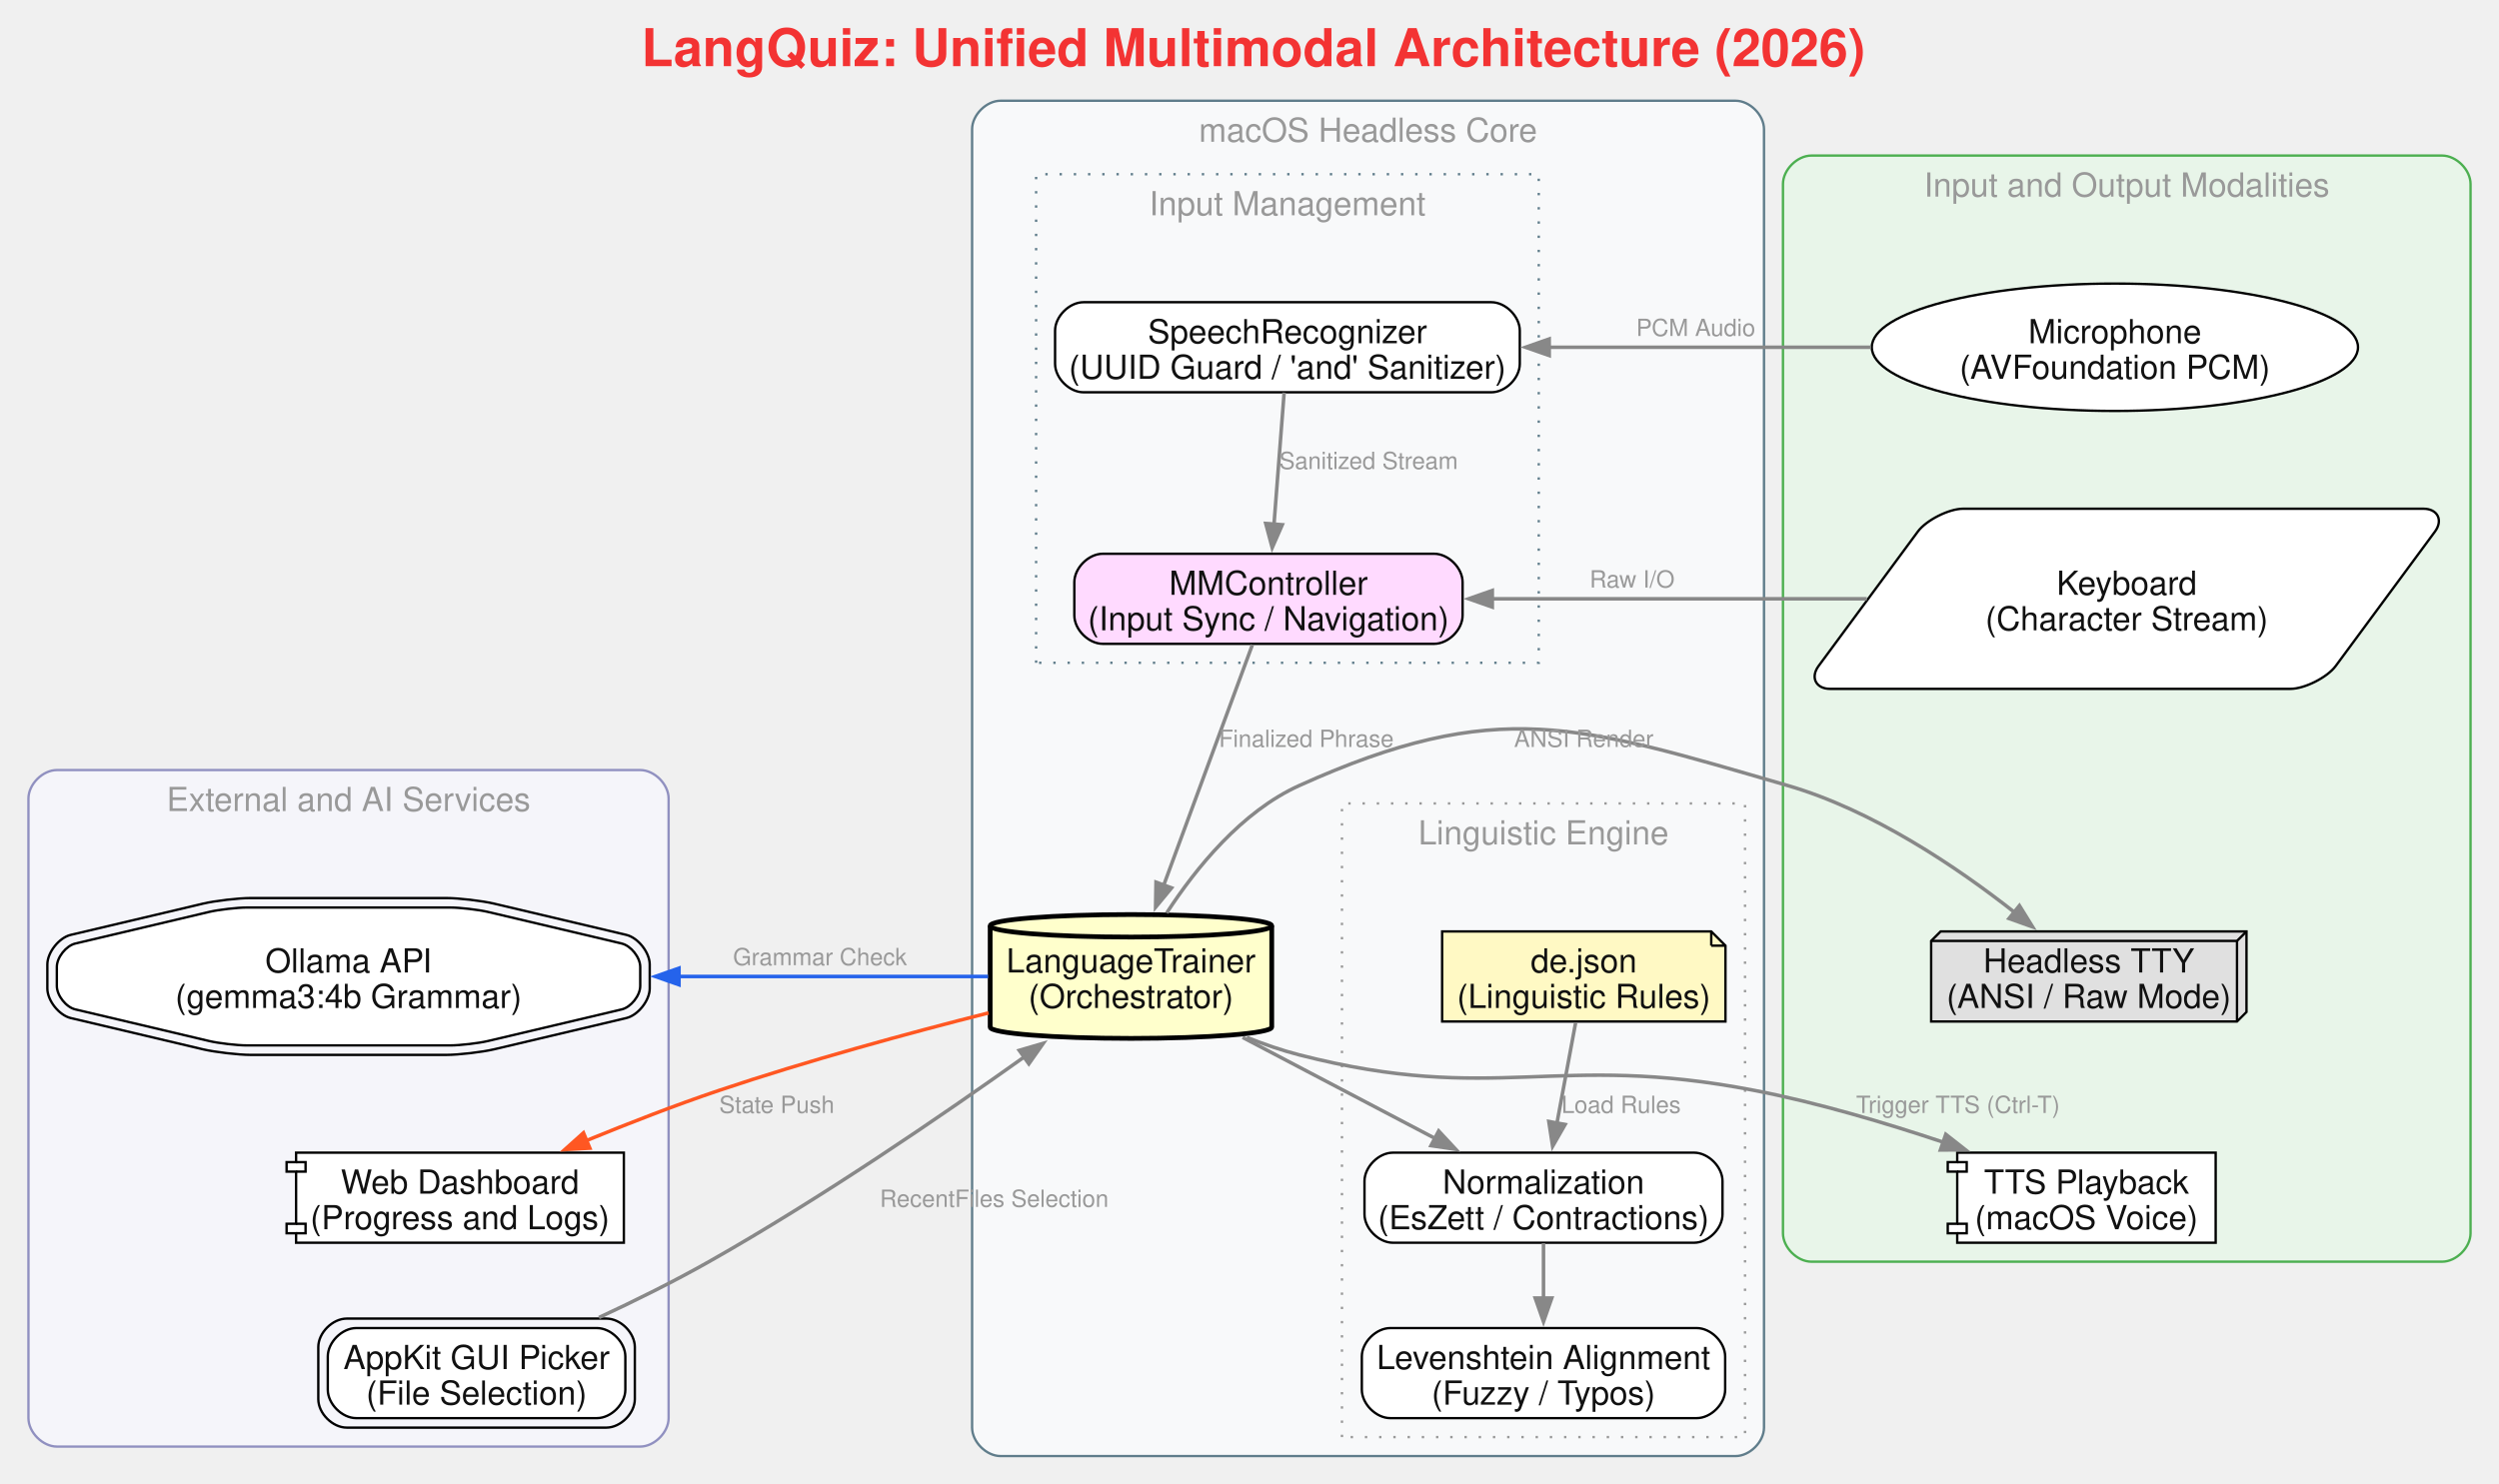
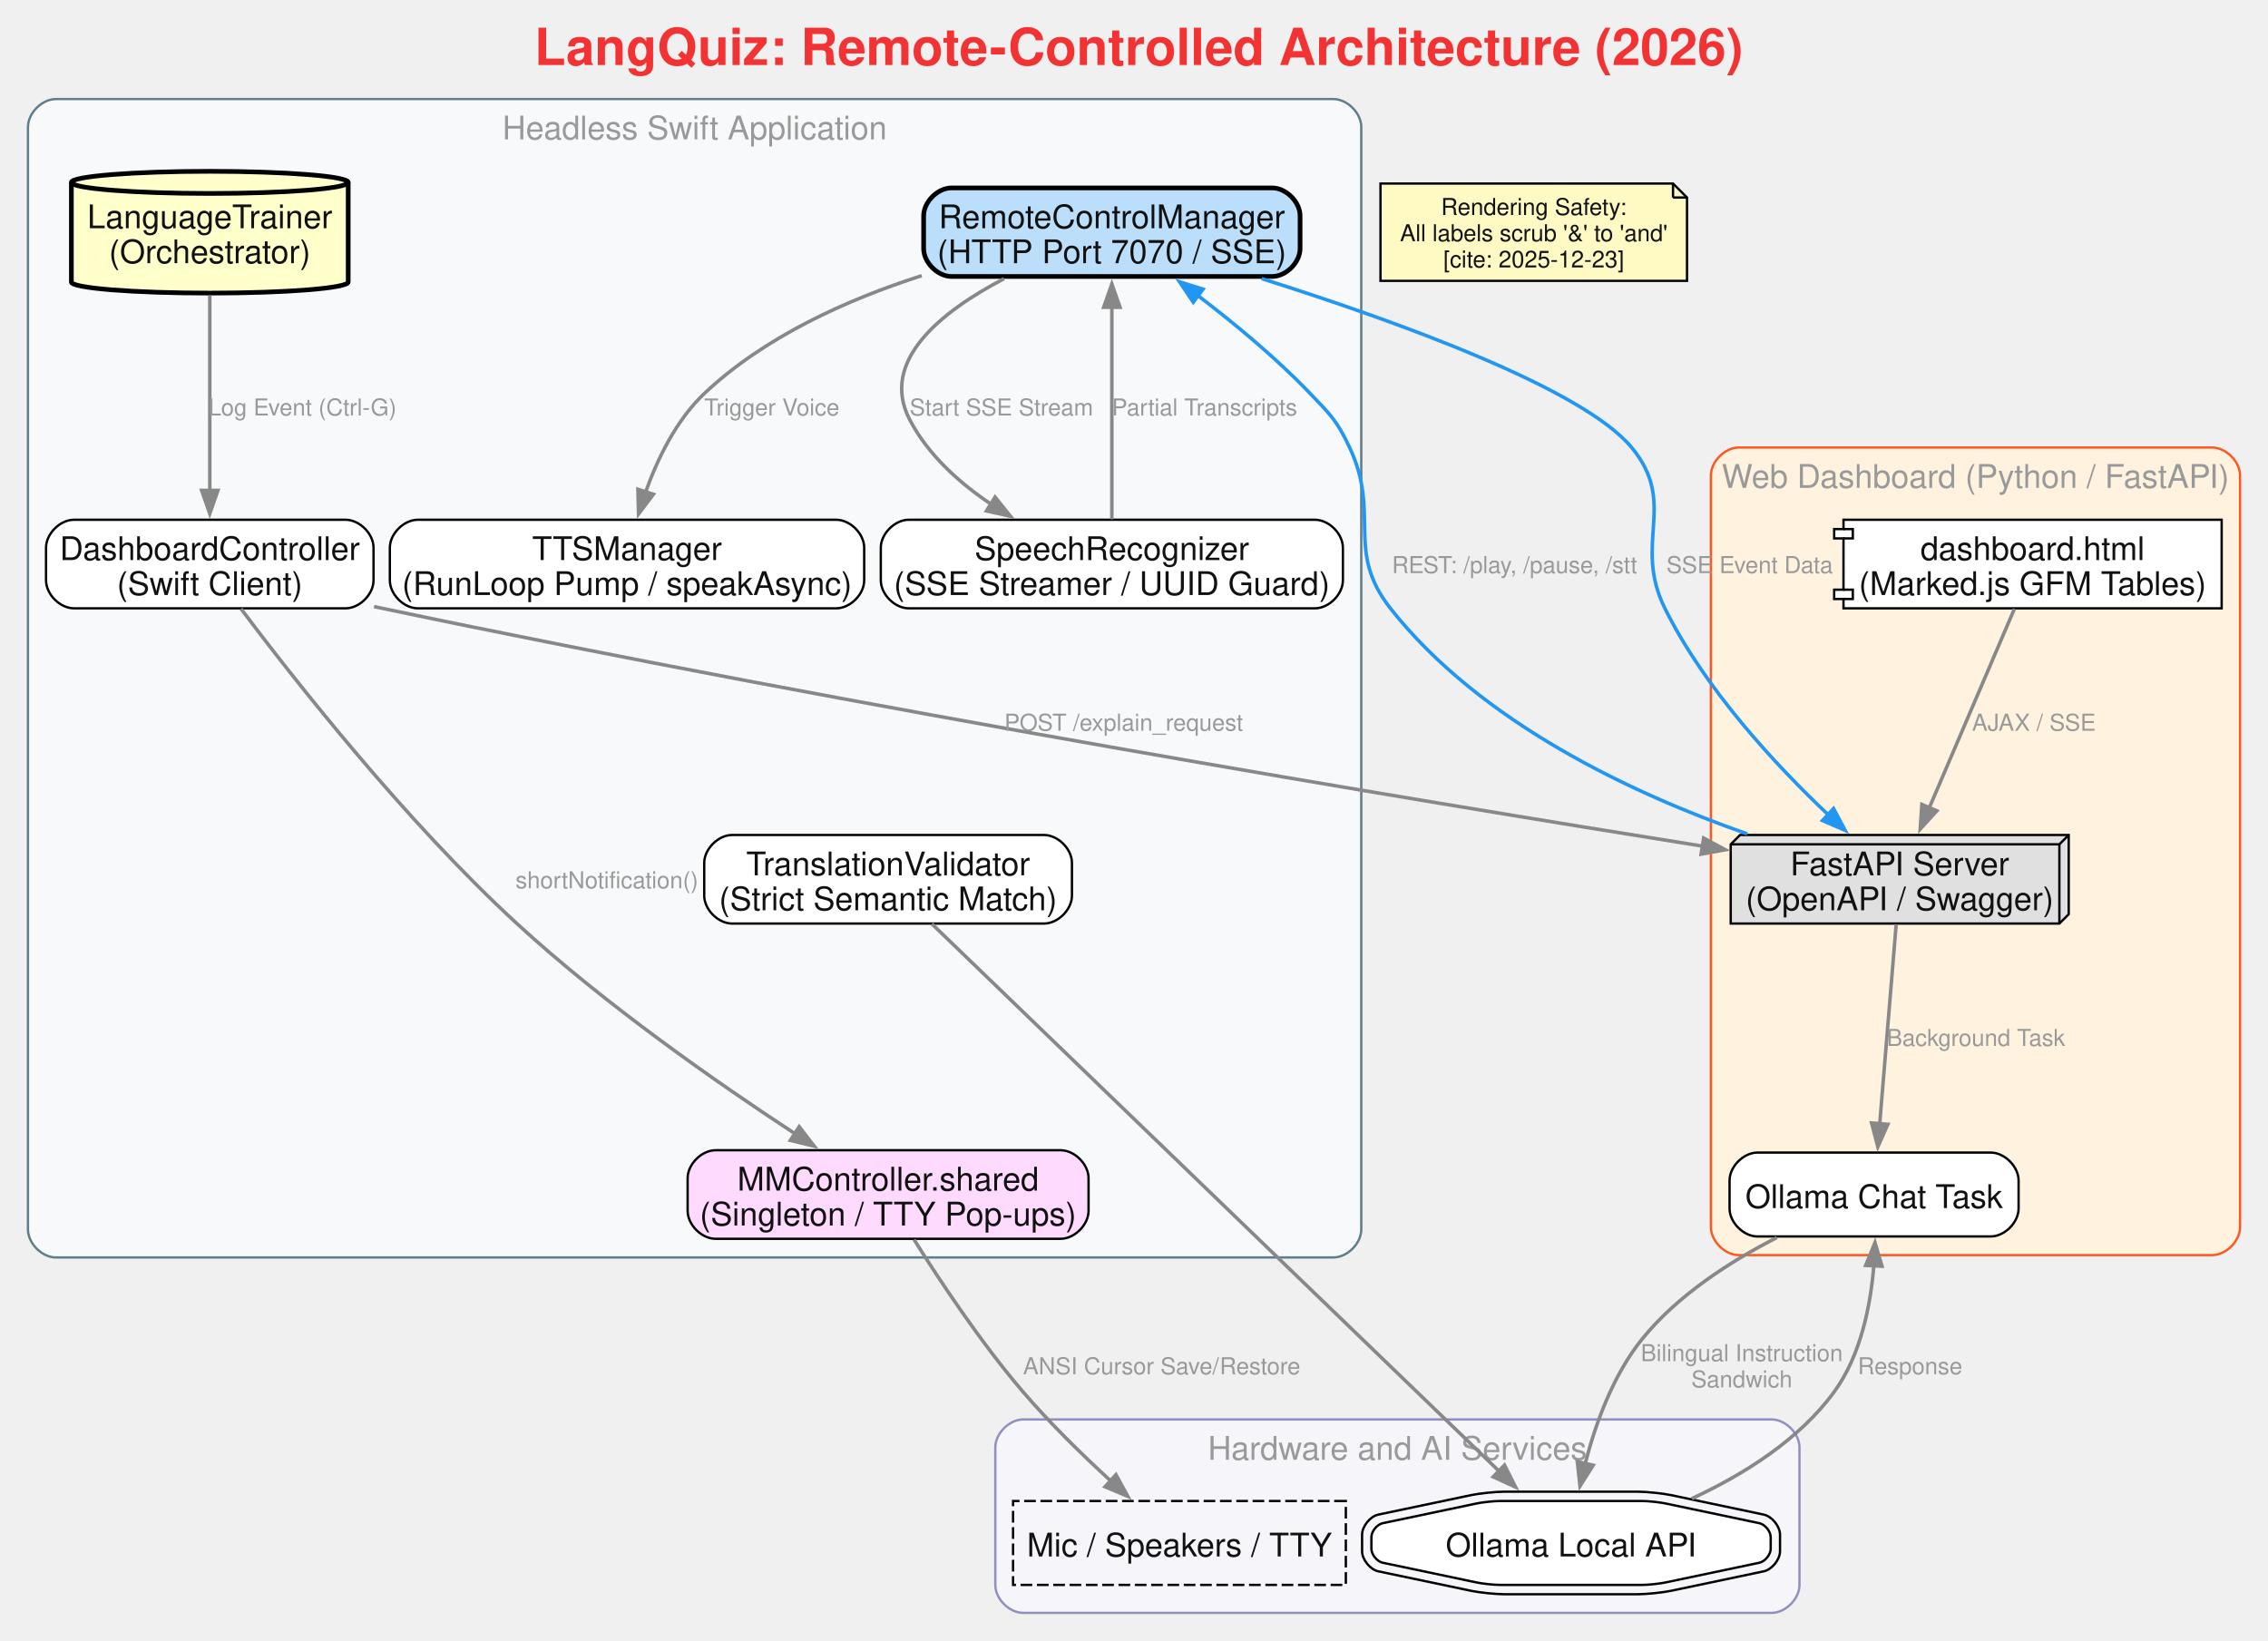
- <svg xmlns="http://www.w3.org/2000/svg" width="1054pt" height="626pt" viewBox="0.00 0.00 1054.00 626.00">
-   <g id="graph0" class="graph" transform="scale(1 1) rotate(0) translate(4 622.29)">
-     <text xml:space="preserve" text-anchor="start" x="266.5" y="-594.39" font-family="Helvetica,sans-Serif" font-weight="bold" font-size="22.00" fill="#f33333">LangQuiz: Unified Multimodal Architecture (2026)</text>
+ <svg xmlns="http://www.w3.org/2000/svg" width="973pt" height="704pt" viewBox="0.00 0.00 973.00 704.00">
+   <g id="graph0" class="graph" transform="scale(1 1) rotate(0) translate(4 700)">
+     <text xml:space="preserve" text-anchor="start" x="225.25" y="-672.1" font-family="Helvetica,sans-Serif" font-weight="bold" font-size="22.00" fill="#f33333">LangQuiz: Remote-Controlled Architecture (2026)</text>
    <g id="clust1" class="cluster">
-       <path fill="#e8f5e9" stroke="#4caf50" d="M760,-90C760,-90 1026,-90 1026,-90 1032,-90 1038,-96 1038,-102 1038,-102 1038,-544.66 1038,-544.66 1038,-550.66 1032,-556.66 1026,-556.66 1026,-556.66 760,-556.66 760,-556.66 754,-556.66 748,-550.66 748,-544.66 748,-544.66 748,-102 748,-102 748,-96 754,-90 760,-90" />
-       <text xml:space="preserve" text-anchor="middle" x="893" y="-539.36" font-family="Helvetica,sans-Serif" font-size="14.00" fill="#999999">Input and Output Modalities</text>
+       <path fill="#fff3e0" stroke="#ff5722" d="M742,-161.5C742,-161.5 945,-161.5 945,-161.5 951,-161.5 957,-167.5 957,-173.5 957,-173.5 957,-496 957,-496 957,-502 951,-508 945,-508 945,-508 742,-508 742,-508 736,-508 730,-502 730,-496 730,-496 730,-173.5 730,-173.5 730,-167.5 736,-161.5 742,-161.5" />
+       <text xml:space="preserve" text-anchor="middle" x="843.5" y="-490.7" font-family="Helvetica,sans-Serif" font-size="14.00" fill="#999999">Web Dashboard (Python / FastAPI)</text>
    </g>
    <g id="clust2" class="cluster">
-       <path fill="#f5f5fa" stroke="#9090c0" d="M20,-12C20,-12 266,-12 266,-12 272,-12 278,-18 278,-24 278,-24 278,-285.42 278,-285.42 278,-291.42 272,-297.42 266,-297.42 266,-297.42 20,-297.42 20,-297.42 14,-297.42 8,-291.42 8,-285.42 8,-285.42 8,-24 8,-24 8,-18 14,-12 20,-12" />
-       <text xml:space="preserve" text-anchor="middle" x="143" y="-280.12" font-family="Helvetica,sans-Serif" font-size="14.00" fill="#999999">External and AI Services</text>
+       <path fill="#f8f9fa" stroke="#607d8b" d="M20,-160.5C20,-160.5 568,-160.5 568,-160.5 574,-160.5 580,-166.5 580,-172.5 580,-172.5 580,-645.5 580,-645.5 580,-651.5 574,-657.5 568,-657.5 568,-657.5 20,-657.5 20,-657.5 14,-657.5 8,-651.5 8,-645.5 8,-645.5 8,-172.5 8,-172.5 8,-166.5 14,-160.5 20,-160.5" />
+       <text xml:space="preserve" text-anchor="middle" x="294" y="-640.2" font-family="Helvetica,sans-Serif" font-size="14.00" fill="#999999">Headless Swift Application</text>
    </g>
    <g id="clust3" class="cluster">
-       <path fill="#f8f9fa" stroke="#607d8b" d="M418,-8C418,-8 728,-8 728,-8 734,-8 740,-14 740,-20 740,-20 740,-567.79 740,-567.79 740,-573.79 734,-579.79 728,-579.79 728,-579.79 418,-579.79 418,-579.79 412,-579.79 406,-573.79 406,-567.79 406,-567.79 406,-20 406,-20 406,-14 412,-8 418,-8" />
-       <text xml:space="preserve" text-anchor="middle" x="573" y="-562.49" font-family="Helvetica,sans-Serif" font-size="14.00" fill="#999999">macOS Headless Core</text>
-     </g>
-     <g id="clust4" class="cluster">
-       <polygon fill="none" stroke="#607d8b" stroke-dasharray="1,5" points="433,-342.67 433,-548.79 645,-548.79 645,-342.67 433,-342.67" />
-       <text xml:space="preserve" text-anchor="middle" x="539" y="-531.49" font-family="Helvetica,sans-Serif" font-size="14.00" fill="#999999">Input Management</text>
-     </g>
-     <g id="clust5" class="cluster">
-       <polygon fill="none" stroke="#999999" stroke-dasharray="1,5" points="562,-16 562,-283.33 732,-283.33 732,-16 562,-16" />
-       <text xml:space="preserve" text-anchor="middle" x="647" y="-266.03" font-family="Helvetica,sans-Serif" font-size="14.00" fill="#999999">Linguistic Engine</text>
+       <path fill="#f5f5fa" stroke="#9090c0" d="M435,-8C435,-8 756,-8 756,-8 762,-8 768,-14 768,-20 768,-20 768,-79 768,-79 768,-85 762,-91 756,-91 756,-91 435,-91 435,-91 429,-91 423,-85 423,-79 423,-79 423,-20 423,-20 423,-14 429,-8 435,-8" />
+       <text xml:space="preserve" text-anchor="middle" x="595.5" y="-73.7" font-family="Helvetica,sans-Serif" font-size="14.00" fill="#999999">Hardware and AI Services</text>
    </g>
    <g id="node1" class="node">
-       <path fill="#ffffff" stroke="black" d="M1018.11,-407.67C1018.11,-407.67 824,-407.67 824,-407.67 818,-407.67 808.43,-402.84 804.87,-398.01 804.87,-398.01 763.02,-341.32 763.02,-341.32 759.45,-336.49 761.89,-331.67 767.89,-331.67 767.89,-331.67 962,-331.67 962,-331.67 968,-331.67 977.57,-336.49 981.13,-341.32 981.13,-341.32 1022.98,-398.01 1022.98,-398.01 1026.55,-402.84 1024.11,-407.67 1018.11,-407.67" />
-       <text xml:space="preserve" text-anchor="middle" x="893" y="-371.37" font-family="Helvetica,sans-Serif" font-size="14.00" fill="#111111">Keyboard</text>
-       <text xml:space="preserve" text-anchor="middle" x="893" y="-356.37" font-family="Helvetica,sans-Serif" font-size="14.00" fill="#111111">(Character Stream)</text>
+       <polygon fill="#ffffff" stroke="black" points="949.12,-477 786.88,-477 786.88,-473 782.88,-473 782.88,-469 786.88,-469 786.88,-447 782.88,-447 782.88,-443 786.88,-443 786.88,-439 949.12,-439 949.12,-477" />
+       <polyline fill="none" stroke="black" points="786.88,-473 790.88,-473 790.88,-469 786.88,-469" />
+       <polyline fill="none" stroke="black" points="786.88,-447 790.88,-447 790.88,-443 786.88,-443" />
+       <text xml:space="preserve" text-anchor="middle" x="868" y="-459.7" font-family="Helvetica,sans-Serif" font-size="14.00" fill="#111111">dashboard.html</text>
+       <text xml:space="preserve" text-anchor="middle" x="868" y="-444.7" font-family="Helvetica,sans-Serif" font-size="14.00" fill="#111111">(Marked.js GFM Tables)</text>
+     </g>
+     <g id="node2" class="node">
+       <polygon fill="#e0e0e0" stroke="black" points="883.5,-341.75 742.5,-341.75 738.5,-337.75 738.5,-303.75 879.5,-303.75 883.5,-307.75 883.5,-341.75" />
+       <polyline fill="none" stroke="black" points="879.5,-337.75 738.5,-337.75" />
+       <polyline fill="none" stroke="black" points="879.5,-337.75 879.5,-303.75" />
+       <polyline fill="none" stroke="black" points="879.5,-337.75 883.5,-341.75" />
+       <text xml:space="preserve" text-anchor="middle" x="811" y="-324.45" font-family="Helvetica,sans-Serif" font-size="14.00" fill="#111111">FastAPI Server</text>
+       <text xml:space="preserve" text-anchor="middle" x="811" y="-309.45" font-family="Helvetica,sans-Serif" font-size="14.00" fill="#111111">(OpenAPI / Swagger)</text>
+     </g>
+     <g id="edge1" class="edge">
+       <path fill="none" stroke="#888888" stroke-width="1.5" d="M860.19,-438.75C850.78,-416.75 834.83,-379.47 823.65,-353.33" />
+       <polygon fill="#888888" stroke="#888888" stroke-width="1.5" points="826.94,-352.11 819.79,-344.29 820.5,-354.86 826.94,-352.11" />
+       <text xml:space="preserve" text-anchor="middle" x="868.58" y="-386.5" font-family="Helvetica,sans-Serif" font-size="10.00" fill="#999999">AJAX / SSE</text>
    </g>
    <g id="node3" class="node">
-       <polygon fill="#e0e0e0" stroke="black" points="943.5,-229.33 814.5,-229.33 810.5,-225.33 810.5,-191.33 939.5,-191.33 943.5,-195.33 943.5,-229.33" />
-       <polyline fill="none" stroke="black" points="939.5,-225.33 810.5,-225.33" />
-       <polyline fill="none" stroke="black" points="939.5,-225.33 939.5,-191.33" />
-       <polyline fill="none" stroke="black" points="939.5,-225.33 943.5,-229.33" />
-       <text xml:space="preserve" text-anchor="middle" x="877" y="-212.03" font-family="Helvetica,sans-Serif" font-size="14.00" fill="#111111">Headless TTY</text>
-       <text xml:space="preserve" text-anchor="middle" x="877" y="-197.03" font-family="Helvetica,sans-Serif" font-size="14.00" fill="#111111">(ANSI / Raw Mode)</text>
+       <path fill="#ffffff" stroke="black" d="M850,-205.5C850,-205.5 750,-205.5 750,-205.5 744,-205.5 738,-199.5 738,-193.5 738,-193.5 738,-181.5 738,-181.5 738,-175.5 744,-169.5 750,-169.5 750,-169.5 850,-169.5 850,-169.5 856,-169.5 862,-175.5 862,-181.5 862,-181.5 862,-193.5 862,-193.5 862,-199.5 856,-205.5 850,-205.5" />
+       <text xml:space="preserve" text-anchor="middle" x="800" y="-181.7" font-family="Helvetica,sans-Serif" font-size="14.00" fill="#111111">Ollama Chat Task</text>
+     </g>
+     <g id="edge2" class="edge">
+       <path fill="none" stroke="#888888" stroke-width="1.5" d="M809.49,-303.5C807.67,-281.43 804.58,-243.99 802.42,-217.84" />
+       <polygon fill="#888888" stroke="#888888" stroke-width="1.5" points="805.92,-217.63 801.61,-207.95 798.94,-218.2 805.92,-217.63" />
+       <text xml:space="preserve" text-anchor="middle" x="843.7" y="-251.25" font-family="Helvetica,sans-Serif" font-size="10.00" fill="#999999">Background Task</text>
+     </g>
+     <g id="node5" class="node">
+       <path fill="#bbdefb" stroke="black" stroke-width="2" d="M541.75,-619.38C541.75,-619.38 404.25,-619.38 404.25,-619.38 398.25,-619.38 392.25,-613.38 392.25,-607.38 392.25,-607.38 392.25,-593.38 392.25,-593.38 392.25,-587.38 398.25,-581.38 404.25,-581.38 404.25,-581.38 541.75,-581.38 541.75,-581.38 547.75,-581.38 553.75,-587.38 553.75,-593.38 553.75,-593.38 553.75,-607.38 553.75,-607.38 553.75,-613.38 547.75,-619.38 541.75,-619.38" />
+       <text xml:space="preserve" text-anchor="middle" x="473" y="-602.08" font-family="Helvetica,sans-Serif" font-size="14.00" fill="#111111">RemoteControlManager</text>
+       <text xml:space="preserve" text-anchor="middle" x="473" y="-587.08" font-family="Helvetica,sans-Serif" font-size="14.00" fill="#111111">(HTTP Port 7070 / SSE)</text>
+     </g>
+     <g id="edge7" class="edge">
+       <path fill="none" stroke="#2196f3" stroke-width="1.5" d="M745.59,-342.23C696.4,-359.44 631.1,-389.97 592.5,-439 572.93,-463.86 588.47,-479.37 575,-508 569.55,-519.58 566.85,-522 558,-531.25 543.38,-546.53 525.32,-561.45 509.61,-573.42" />
+       <polygon fill="#2196f3" stroke="#2196f3" stroke-width="1.5" points="507.92,-570.32 502.01,-579.11 512.11,-575.92 507.92,-570.32" />
+       <text xml:space="preserve" text-anchor="middle" x="645.75" y="-454.12" font-family="Helvetica,sans-Serif" font-size="10.00" fill="#999999">REST: /play, /pause, /stt</text>
+     </g>
+     <g id="node11" class="node">
+       <path fill="#ffffff" stroke="black" d="M755.65,-35.51C755.65,-35.51 755.65,-40.49 755.65,-40.49 755.65,-42.97 753.22,-45.97 750.79,-46.48 750.79,-46.48 710.34,-54.98 710.34,-54.98 707.91,-55.49 702.99,-56 700.51,-56 700.51,-56 639.49,-56 639.49,-56 637.01,-56 632.09,-55.49 629.66,-54.98 629.66,-54.98 589.21,-46.48 589.21,-46.48 586.78,-45.97 584.35,-42.97 584.35,-40.49 584.35,-40.49 584.35,-35.51 584.35,-35.51 584.35,-33.03 586.78,-30.03 589.21,-29.52 589.21,-29.52 629.66,-21.02 629.66,-21.02 632.09,-20.51 637.01,-20 639.49,-20 639.49,-20 700.51,-20 700.51,-20 702.99,-20 707.91,-20.51 710.34,-21.02 710.34,-21.02 750.79,-29.52 750.79,-29.52 753.22,-30.03 755.65,-33.03 755.65,-35.51" />
+       <path fill="none" stroke="black" d="M759.65,-34.43C759.65,-34.43 759.65,-41.57 759.65,-41.57 759.65,-45.14 756.16,-49.44 752.67,-50.17 752.67,-50.17 712.88,-58.53 712.88,-58.53 709.38,-59.27 702.33,-60 698.76,-60 698.76,-60 641.24,-60 641.24,-60 637.67,-60 630.62,-59.27 627.12,-58.53 627.12,-58.53 587.33,-50.17 587.33,-50.17 583.84,-49.44 580.35,-45.14 580.35,-41.57 580.35,-41.57 580.35,-34.43 580.35,-34.43 580.35,-30.86 583.84,-26.56 587.33,-25.83 587.33,-25.83 627.12,-17.47 627.12,-17.47 630.62,-16.73 637.67,-16 641.24,-16 641.24,-16 698.76,-16 698.76,-16 702.33,-16 709.38,-16.73 712.88,-17.47 712.88,-17.47 752.67,-25.83 752.67,-25.83 756.16,-26.56 759.65,-30.86 759.65,-34.43" />
+       <text xml:space="preserve" text-anchor="middle" x="670" y="-32.2" font-family="Helvetica,sans-Serif" font-size="14.00" fill="#111111">Ollama Local API</text>
+     </g>
+     <g id="edge14" class="edge">
+       <path fill="none" stroke="#888888" stroke-width="1.5" d="M758.29,-169.03C738.42,-158.87 715.72,-144.33 700.5,-125.5 688.09,-110.16 680.55,-89.4 676.07,-72.06" />
+       <polygon fill="#888888" stroke="#888888" stroke-width="1.5" points="679.5,-71.34 673.84,-62.38 672.68,-72.91 679.5,-71.34" />
+       <text xml:space="preserve" text-anchor="middle" x="743.25" y="-116" font-family="Helvetica,sans-Serif" font-size="10.00" fill="#999999">Bilingual Instruction</text>
+       <text xml:space="preserve" text-anchor="middle" x="743.25" y="-104.75" font-family="Helvetica,sans-Serif" font-size="10.00" fill="#999999">Sandwich</text>
+     </g>
+     <g id="node4" class="node">
+       <path fill="#ffffcc" stroke="black" stroke-width="2" d="M145.38,-621.75C145.38,-624.37 118.76,-626.5 86,-626.5 53.24,-626.5 26.62,-624.37 26.62,-621.75 26.62,-621.75 26.62,-579 26.62,-579 26.62,-576.38 53.24,-574.25 86,-574.25 118.76,-574.25 145.38,-576.38 145.38,-579 145.38,-579 145.38,-621.75 145.38,-621.75" />
+       <path fill="none" stroke="black" stroke-width="2" d="M145.38,-621.75C145.38,-619.13 118.76,-617 86,-617 53.24,-617 26.62,-619.13 26.62,-621.75" />
+       <text xml:space="preserve" text-anchor="middle" x="86" y="-602.08" font-family="Helvetica,sans-Serif" font-size="14.00" fill="#111111">LanguageTrainer</text>
+       <text xml:space="preserve" text-anchor="middle" x="86" y="-587.08" font-family="Helvetica,sans-Serif" font-size="14.00" fill="#111111">(Orchestrator)</text>
+     </g>
+     <g id="node7" class="node">
+       <path fill="#ffffff" stroke="black" d="M144.25,-477C144.25,-477 27.75,-477 27.75,-477 21.75,-477 15.75,-471 15.75,-465 15.75,-465 15.75,-451 15.75,-451 15.75,-445 21.75,-439 27.75,-439 27.75,-439 144.25,-439 144.25,-439 150.25,-439 156.25,-445 156.25,-451 156.25,-451 156.25,-465 156.25,-465 156.25,-471 150.25,-477 144.25,-477" />
+       <text xml:space="preserve" text-anchor="middle" x="86" y="-459.7" font-family="Helvetica,sans-Serif" font-size="14.00" fill="#111111">DashboardController</text>
+       <text xml:space="preserve" text-anchor="middle" x="86" y="-444.7" font-family="Helvetica,sans-Serif" font-size="14.00" fill="#111111">(Swift Client)</text>
+     </g>
+     <g id="edge12" class="edge">
+       <path fill="none" stroke="#888888" stroke-width="1.5" d="M86,-573.3C86,-549.53 86,-514.42 86,-489.39" />
+       <polygon fill="#888888" stroke="#888888" stroke-width="1.5" points="89.5,-489.6 86,-479.6 82.5,-489.6 89.5,-489.6" />
+       <text xml:space="preserve" text-anchor="middle" x="125.75" y="-521.75" font-family="Helvetica,sans-Serif" font-size="10.00" fill="#999999">Log Event (Ctrl-G)</text>
+     </g>
+     <g id="edge11" class="edge">
+       <path fill="none" stroke="#2196f3" stroke-width="1.5" d="M537.29,-580.46C595.4,-562.1 674.96,-533.35 696,-508 716,-483.9 696.32,-467.04 710.25,-439 727.4,-404.48 757.45,-372.09 780.28,-350.49" />
+       <polygon fill="#2196f3" stroke="#2196f3" stroke-width="1.5" points="782.62,-353.1 787.59,-343.74 777.87,-347.95 782.62,-353.1" />
+       <text xml:space="preserve" text-anchor="middle" x="746.62" y="-454.12" font-family="Helvetica,sans-Serif" font-size="10.00" fill="#999999">SSE Event Data</text>
+     </g>
+     <g id="node8" class="node">
+       <path fill="#ffffff" stroke="black" d="M560.12,-477C560.12,-477 385.88,-477 385.88,-477 379.88,-477 373.88,-471 373.88,-465 373.88,-465 373.88,-451 373.88,-451 373.88,-445 379.88,-439 385.88,-439 385.88,-439 560.12,-439 560.12,-439 566.12,-439 572.12,-445 572.12,-451 572.12,-451 572.12,-465 572.12,-465 572.12,-471 566.12,-477 560.12,-477" />
+       <text xml:space="preserve" text-anchor="middle" x="473" y="-459.7" font-family="Helvetica,sans-Serif" font-size="14.00" fill="#111111">SpeechRecognizer</text>
+       <text xml:space="preserve" text-anchor="middle" x="473" y="-444.7" font-family="Helvetica,sans-Serif" font-size="14.00" fill="#111111">(SSE Streamer / UUID Guard)</text>
+     </g>
+     <g id="edge9" class="edge">
+       <path fill="none" stroke="#888888" stroke-width="1.5" d="M426.72,-580.42C399.68,-566.27 373.22,-545.09 386.25,-520 394.03,-505.01 407.38,-492.93 421.3,-483.6" />
+       <polygon fill="#888888" stroke="#888888" stroke-width="1.5" points="422.89,-486.74 429.54,-478.49 419.19,-480.79 422.89,-486.74" />
+       <text xml:space="preserve" text-anchor="middle" x="425.62" y="-521.75" font-family="Helvetica,sans-Serif" font-size="10.00" fill="#999999">Start SSE Stream</text>
    </g>
    <g id="node9" class="node">
-       <path fill="#ffdaff" stroke="black" d="M600.88,-388.67C600.88,-388.67 461.12,-388.67 461.12,-388.67 455.12,-388.67 449.12,-382.67 449.12,-376.67 449.12,-376.67 449.12,-362.67 449.12,-362.67 449.12,-356.67 455.12,-350.67 461.12,-350.67 461.12,-350.67 600.88,-350.67 600.88,-350.67 606.88,-350.67 612.88,-356.67 612.88,-362.67 612.88,-362.67 612.88,-376.67 612.88,-376.67 612.88,-382.67 606.88,-388.67 600.88,-388.67" />
-       <text xml:space="preserve" text-anchor="middle" x="531" y="-371.37" font-family="Helvetica,sans-Serif" font-size="14.00" fill="#111111">MMController</text>
-       <text xml:space="preserve" text-anchor="middle" x="531" y="-356.37" font-family="Helvetica,sans-Serif" font-size="14.00" fill="#111111">(Input Sync / Navigation)</text>
+       <path fill="#ffffff" stroke="black" d="M354.75,-477C354.75,-477 175.25,-477 175.25,-477 169.25,-477 163.25,-471 163.25,-465 163.25,-465 163.25,-451 163.25,-451 163.25,-445 169.25,-439 175.25,-439 175.25,-439 354.75,-439 354.75,-439 360.75,-439 366.75,-445 366.75,-451 366.75,-451 366.75,-465 366.75,-465 366.75,-471 360.75,-477 354.75,-477" />
+       <text xml:space="preserve" text-anchor="middle" x="265" y="-459.7" font-family="Helvetica,sans-Serif" font-size="14.00" fill="#111111">TTSManager</text>
+       <text xml:space="preserve" text-anchor="middle" x="265" y="-444.7" font-family="Helvetica,sans-Serif" font-size="14.00" fill="#111111">(RunLoop Pump / speakAsync)</text>
    </g>
-     <g id="edge6" class="edge">
-       <path fill="none" stroke="#888888" stroke-width="1.5" d="M783.38,-369.67C732.91,-369.67 673.63,-369.67 625.21,-369.67" />
-       <polygon fill="#888888" stroke="#888888" stroke-width="1.5" points="625.41,-366.17 615.41,-369.67 625.41,-373.17 625.41,-366.17" />
-       <text xml:space="preserve" text-anchor="middle" x="684.38" y="-374.42" font-family="Helvetica,sans-Serif" font-size="10.00" fill="#999999">Raw I/O</text>
+     <g id="edge8" class="edge">
+       <path fill="none" stroke="#888888" stroke-width="1.5" d="M391.42,-581.72C359.27,-571.41 323.97,-555.48 298.25,-531.25 286.16,-519.86 278.09,-503.22 272.93,-488.77" />
+       <polygon fill="#888888" stroke="#888888" stroke-width="1.5" points="276.34,-487.94 269.95,-479.49 269.67,-490.08 276.34,-487.94" />
+       <text xml:space="preserve" text-anchor="middle" x="327.12" y="-521.75" font-family="Helvetica,sans-Serif" font-size="10.00" fill="#999999">Trigger Voice</text>
    </g>
-     <g id="node2" class="node">
-       <ellipse fill="#ffffff" stroke="black" cx="888" cy="-475.79" rx="102.53" ry="26.87" />
-       <text xml:space="preserve" text-anchor="middle" x="888" y="-477.49" font-family="Helvetica,sans-Serif" font-size="14.00" fill="#111111">Microphone</text>
-       <text xml:space="preserve" text-anchor="middle" x="888" y="-462.49" font-family="Helvetica,sans-Serif" font-size="14.00" fill="#111111">(AVFoundation PCM)</text>
+     <g id="node6" class="node">
+       <path fill="#ffdaff" stroke="black" d="M451,-206.5C451,-206.5 303,-206.5 303,-206.5 297,-206.5 291,-200.5 291,-194.5 291,-194.5 291,-180.5 291,-180.5 291,-174.5 297,-168.5 303,-168.5 303,-168.5 451,-168.5 451,-168.5 457,-168.5 463,-174.5 463,-180.5 463,-180.5 463,-194.5 463,-194.5 463,-200.5 457,-206.5 451,-206.5" />
+       <text xml:space="preserve" text-anchor="middle" x="377" y="-189.2" font-family="Helvetica,sans-Serif" font-size="14.00" fill="#111111">MMController.shared</text>
+       <text xml:space="preserve" text-anchor="middle" x="377" y="-174.2" font-family="Helvetica,sans-Serif" font-size="14.00" fill="#111111">(Singleton / TTY Pop-ups)</text>
+     </g>
+     <g id="node12" class="node">
+       <polygon fill="none" stroke="black" stroke-dasharray="5,2" points="573.38,-56 430.62,-56 430.62,-20 573.38,-20 573.38,-56" />
+       <text xml:space="preserve" text-anchor="middle" x="502" y="-32.2" font-family="Helvetica,sans-Serif" font-size="14.00" fill="#111111">Mic / Speakers / TTY</text>
+     </g>
+     <g id="edge17" class="edge">
+       <path fill="none" stroke="#888888" stroke-width="1.5" d="M388.16,-168.13C399.12,-150.67 416.76,-124.03 434.75,-103 446.27,-89.53 460.3,-75.82 472.56,-64.57" />
+       <polygon fill="#888888" stroke="#888888" stroke-width="1.5" points="474.76,-67.3 479.84,-58.01 470.07,-62.11 474.76,-67.3" />
+       <text xml:space="preserve" text-anchor="middle" x="494.38" y="-110.38" font-family="Helvetica,sans-Serif" font-size="10.00" fill="#999999">ANSI Cursor Save/Restore</text>
+     </g>
+     <g id="edge13" class="edge">
+       <path fill="none" stroke="#888888" stroke-width="1.5" d="M156.48,-439.75C157.66,-439.49 158.84,-439.24 160,-439 362.2,-396.55 601.91,-356.82 726.41,-336.97" />
+       <polygon fill="#888888" stroke="#888888" stroke-width="1.5" points="726.89,-340.43 736.22,-335.41 725.79,-333.52 726.89,-340.43" />
+       <text xml:space="preserve" text-anchor="middle" x="478.06" y="-386.5" font-family="Helvetica,sans-Serif" font-size="10.00" fill="#999999">POST /explain_request</text>
+     </g>
+     <g id="edge16" class="edge">
+       <path fill="none" stroke="#888888" stroke-width="1.5" d="M99.39,-438.8C121.93,-408.81 169.71,-347.93 217.75,-303.75 255.54,-269 303.91,-235.29 337.37,-213.4" />
+       <polygon fill="#888888" stroke="#888888" stroke-width="1.5" points="338.86,-216.61 345.35,-208.23 335.05,-210.73 338.86,-216.61" />
+       <text xml:space="preserve" text-anchor="middle" x="256.38" y="-318.88" font-family="Helvetica,sans-Serif" font-size="10.00" fill="#999999">shortNotification()</text>
    </g>
    <g id="node10" class="node">
-       <path fill="#ffffff" stroke="black" d="M625,-494.79C625,-494.79 453,-494.79 453,-494.79 447,-494.79 441,-488.79 441,-482.79 441,-482.79 441,-468.79 441,-468.79 441,-462.79 447,-456.79 453,-456.79 453,-456.79 625,-456.79 625,-456.79 631,-456.79 637,-462.79 637,-468.79 637,-468.79 637,-482.79 637,-482.79 637,-488.79 631,-494.79 625,-494.79" />
-       <text xml:space="preserve" text-anchor="middle" x="539" y="-477.49" font-family="Helvetica,sans-Serif" font-size="14.00" fill="#111111">SpeechRecognizer</text>
-       <text xml:space="preserve" text-anchor="middle" x="539" y="-462.49" font-family="Helvetica,sans-Serif" font-size="14.00" fill="#111111">(UUID Guard / 'and' Sanitizer)</text>
+       <path fill="#ffffff" stroke="black" d="M443.88,-341.75C443.88,-341.75 310.12,-341.75 310.12,-341.75 304.12,-341.75 298.12,-335.75 298.12,-329.75 298.12,-329.75 298.12,-315.75 298.12,-315.75 298.12,-309.75 304.12,-303.75 310.12,-303.75 310.12,-303.75 443.88,-303.75 443.88,-303.75 449.88,-303.75 455.88,-309.75 455.88,-315.75 455.88,-315.75 455.88,-329.75 455.88,-329.75 455.88,-335.75 449.88,-341.75 443.88,-341.75" />
+       <text xml:space="preserve" text-anchor="middle" x="377" y="-324.45" font-family="Helvetica,sans-Serif" font-size="14.00" fill="#111111">TranslationValidator</text>
+       <text xml:space="preserve" text-anchor="middle" x="377" y="-309.45" font-family="Helvetica,sans-Serif" font-size="14.00" fill="#111111">(Strict Semantic Match)</text>
    </g>
-     <g id="edge7" class="edge">
-       <path fill="none" stroke="#888888" stroke-width="1.5" d="M785.12,-475.79C742.38,-475.79 692.71,-475.79 649.23,-475.79" />
-       <polygon fill="#888888" stroke="#888888" stroke-width="1.5" points="649.42,-472.29 639.42,-475.79 649.41,-479.29 649.42,-472.29" />
-       <text xml:space="preserve" text-anchor="middle" x="711.23" y="-480.54" font-family="Helvetica,sans-Serif" font-size="10.00" fill="#999999">PCM Audio</text>
+     <g id="edge10" class="edge">
+       <path fill="none" stroke="#888888" stroke-width="1.5" d="M473,-477.19C473,-500.21 473,-540.25 473,-568.19" />
+       <polygon fill="#888888" stroke="#888888" stroke-width="1.5" points="469.5,-568.17 473,-578.17 476.5,-568.17 469.5,-568.17" />
+       <text xml:space="preserve" text-anchor="middle" x="512.75" y="-521.75" font-family="Helvetica,sans-Serif" font-size="10.00" fill="#999999">Partial Transcripts</text>
    </g>
-     <g id="node4" class="node">
-       <polygon fill="#ffffff" stroke="black" points="930.5,-136 821.5,-136 821.5,-132 817.5,-132 817.5,-128 821.5,-128 821.5,-106 817.5,-106 817.5,-102 821.5,-102 821.5,-98 930.5,-98 930.5,-136" />
-       <polyline fill="none" stroke="black" points="821.5,-132 825.5,-132 825.5,-128 821.5,-128" />
-       <polyline fill="none" stroke="black" points="821.5,-106 825.5,-106 825.5,-102 821.5,-102" />
-       <text xml:space="preserve" text-anchor="middle" x="876" y="-118.7" font-family="Helvetica,sans-Serif" font-size="14.00" fill="#111111">TTS Playback</text>
-       <text xml:space="preserve" text-anchor="middle" x="876" y="-103.7" font-family="Helvetica,sans-Serif" font-size="14.00" fill="#111111">(macOS Voice)</text>
-     </g>
-     <g id="node5" class="node">
-       <path fill="#ffffff" stroke="black" d="M266.03,-206.32C266.03,-206.32 266.03,-214.35 266.03,-214.35 266.03,-218.37 262.12,-223.3 258.22,-224.23 258.22,-224.23 201.78,-237.57 201.78,-237.57 197.87,-238.49 189.95,-239.42 185.93,-239.42 185.93,-239.42 100.07,-239.42 100.07,-239.42 96.05,-239.42 88.13,-238.49 84.22,-237.57 84.22,-237.57 27.78,-224.23 27.78,-224.23 23.88,-223.3 19.97,-218.37 19.97,-214.35 19.97,-214.35 19.97,-206.32 19.97,-206.32 19.97,-202.3 23.88,-197.36 27.78,-196.44 27.78,-196.44 84.22,-183.1 84.22,-183.1 88.13,-182.17 96.05,-181.25 100.07,-181.25 100.07,-181.25 185.93,-181.25 185.93,-181.25 189.95,-181.25 197.87,-182.17 201.78,-183.1 201.78,-183.1 258.22,-196.44 258.22,-196.44 262.12,-197.36 266.03,-202.3 266.03,-206.32" />
-       <path fill="none" stroke="black" d="M270.03,-205.26C270.03,-205.26 270.03,-215.4 270.03,-215.4 270.03,-220.48 265.1,-226.71 260.16,-227.88 260.16,-227.88 204.3,-241.08 204.3,-241.08 199.36,-242.25 189.36,-243.42 184.29,-243.42 184.29,-243.42 101.71,-243.42 101.71,-243.42 96.64,-243.42 86.64,-242.25 81.7,-241.08 81.7,-241.08 25.84,-227.88 25.84,-227.88 20.9,-226.71 15.97,-220.48 15.97,-215.4 15.97,-215.4 15.97,-205.26 15.97,-205.26 15.97,-200.19 20.9,-193.96 25.84,-192.79 25.84,-192.79 81.7,-179.58 81.7,-179.58 86.64,-178.42 96.64,-177.25 101.71,-177.25 101.71,-177.25 184.29,-177.25 184.29,-177.25 189.36,-177.25 199.36,-178.42 204.3,-179.58 204.3,-179.58 260.16,-192.79 260.16,-192.79 265.1,-193.96 270.03,-200.19 270.03,-205.26" />
-       <text xml:space="preserve" text-anchor="middle" x="143" y="-212.03" font-family="Helvetica,sans-Serif" font-size="14.00" fill="#111111">Ollama API</text>
-       <text xml:space="preserve" text-anchor="middle" x="143" y="-197.03" font-family="Helvetica,sans-Serif" font-size="14.00" fill="#111111">(gemma3:4b Grammar)</text>
-     </g>
-     <g id="node6" class="node">
-       <polygon fill="#ffffff" stroke="black" points="259.12,-136 120.88,-136 120.88,-132 116.88,-132 116.88,-128 120.88,-128 120.88,-106 116.88,-106 116.88,-102 120.88,-102 120.88,-98 259.12,-98 259.12,-136" />
-       <polyline fill="none" stroke="black" points="120.88,-132 124.88,-132 124.88,-128 120.88,-128" />
-       <polyline fill="none" stroke="black" points="120.88,-106 124.88,-106 124.88,-102 120.88,-102" />
-       <text xml:space="preserve" text-anchor="middle" x="190" y="-118.7" font-family="Helvetica,sans-Serif" font-size="14.00" fill="#111111">Web Dashboard</text>
-       <text xml:space="preserve" text-anchor="middle" x="190" y="-103.7" font-family="Helvetica,sans-Serif" font-size="14.00" fill="#111111">(Progress and Logs)</text>
-     </g>
-     <g id="node7" class="node">
-       <path fill="#ffffff" stroke="black" d="M247.75,-62C247.75,-62 146.25,-62 146.25,-62 140.25,-62 134.25,-56 134.25,-50 134.25,-50 134.25,-36 134.25,-36 134.25,-30 140.25,-24 146.25,-24 146.25,-24 247.75,-24 247.75,-24 253.75,-24 259.75,-30 259.75,-36 259.75,-36 259.75,-50 259.75,-50 259.75,-56 253.75,-62 247.75,-62" />
-       <path fill="none" stroke="black" d="M251.75,-66C251.75,-66 142.25,-66 142.25,-66 136.25,-66 130.25,-60 130.25,-54 130.25,-54 130.25,-32 130.25,-32 130.25,-26 136.25,-20 142.25,-20 142.25,-20 251.75,-20 251.75,-20 257.75,-20 263.75,-26 263.75,-32 263.75,-32 263.75,-54 263.75,-54 263.75,-60 257.75,-66 251.75,-66" />
-       <text xml:space="preserve" text-anchor="middle" x="197" y="-44.7" font-family="Helvetica,sans-Serif" font-size="14.00" fill="#111111">AppKit GUI Picker</text>
-       <text xml:space="preserve" text-anchor="middle" x="197" y="-29.7" font-family="Helvetica,sans-Serif" font-size="14.00" fill="#111111">(File Selection)</text>
-     </g>
-     <g id="node8" class="node">
-       <path fill="#ffffcc" stroke="black" stroke-width="2" d="M532.38,-231.71C532.38,-234.33 505.76,-236.46 473,-236.46 440.24,-236.46 413.62,-234.33 413.62,-231.71 413.62,-231.71 413.62,-188.96 413.62,-188.96 413.62,-186.34 440.24,-184.21 473,-184.21 505.76,-184.21 532.38,-186.34 532.38,-188.96 532.38,-188.96 532.38,-231.71 532.38,-231.71" />
-       <path fill="none" stroke="black" stroke-width="2" d="M532.38,-231.71C532.38,-229.09 505.76,-226.96 473,-226.96 440.24,-226.96 413.62,-229.09 413.62,-231.71" />
-       <text xml:space="preserve" text-anchor="middle" x="473" y="-212.03" font-family="Helvetica,sans-Serif" font-size="14.00" fill="#111111">LanguageTrainer</text>
-       <text xml:space="preserve" text-anchor="middle" x="473" y="-197.03" font-family="Helvetica,sans-Serif" font-size="14.00" fill="#111111">(Orchestrator)</text>
-     </g>
-     <g id="edge17" class="edge">
-       <path fill="none" stroke="#888888" stroke-width="1.5" d="M248.61,-66.44C263.79,-73.51 280.28,-81.67 295,-90 342.07,-116.62 393.06,-151.48 428.36,-176.64" />
-       <polygon fill="#888888" stroke="#888888" stroke-width="1.5" points="425.87,-179.16 436.03,-182.14 429.94,-173.47 425.87,-179.16" />
-       <text xml:space="preserve" text-anchor="middle" x="415.32" y="-113.12" font-family="Helvetica,sans-Serif" font-size="10.00" fill="#999999">RecentFiles Selection</text>
-     </g>
-     <g id="edge13" class="edge">
-       <path fill="none" stroke="#888888" stroke-width="1.5" d="M488.09,-237.15C500.4,-256.06 519.71,-279.91 544,-290.88 627.44,-328.56 662.08,-316.41 750,-290.88 785.92,-280.45 821.41,-256.47 845.7,-237.37" />
-       <polygon fill="#888888" stroke="#888888" stroke-width="1.5" points="847.73,-240.23 853.31,-231.23 843.33,-234.79 847.73,-240.23" />
-       <text xml:space="preserve" text-anchor="middle" x="664" y="-307.17" font-family="Helvetica,sans-Serif" font-size="10.00" fill="#999999">ANSI Render</text>
-     </g>
-     <g id="edge14" class="edge">
-       <path fill="none" stroke="#888888" stroke-width="1.5" d="M521.86,-184.63C529.14,-181.73 536.66,-179.13 544,-177.25 626.91,-155.97 651.98,-178.59 736,-162.25 762.56,-157.09 791.16,-148.6 815.54,-140.43" />
-       <polygon fill="#888888" stroke="#888888" stroke-width="1.5" points="816.67,-143.74 825,-137.2 814.4,-137.12 816.67,-143.74" />
-       <text xml:space="preserve" text-anchor="middle" x="821.82" y="-152.75" font-family="Helvetica,sans-Serif" font-size="10.00" fill="#999999">Trigger TTS (Ctrl-T)</text>
+     <g id="edge18" class="edge">
+       <path fill="none" stroke="#888888" stroke-width="1.5" d="M395.77,-303.63C445.03,-256.1 578.35,-127.45 639.09,-68.83" />
+       <polygon fill="#888888" stroke="#888888" stroke-width="1.5" points="641.45,-71.41 646.22,-61.95 636.59,-66.38 641.45,-71.41" />
    </g>
    <g id="edge15" class="edge">
-       <path fill="none" stroke="#2563eb" stroke-width="1.5" d="M412.73,-210.33C376.15,-210.33 327.86,-210.33 282.26,-210.33" />
-       <polygon fill="#2563eb" stroke="#2563eb" stroke-width="1.5" points="282.38,-206.83 272.38,-210.33 282.38,-213.83 282.38,-206.83" />
-       <text xml:space="preserve" text-anchor="middle" x="341.83" y="-215.08" font-family="Helvetica,sans-Serif" font-size="10.00" fill="#999999">Grammar Check</text>
-     </g>
-     <g id="edge16" class="edge">
-       <path fill="none" stroke="#ff5722" stroke-width="1.5" d="M412.96,-194.96C379.24,-186.42 336.57,-174.81 299.25,-162.25 280.8,-156.04 260.97,-148.33 243.33,-141.1" />
-       <polygon fill="#ff5722" stroke="#ff5722" stroke-width="1.5" points="244.77,-137.9 234.2,-137.3 242.09,-144.37 244.77,-137.9" />
-       <text xml:space="preserve" text-anchor="middle" x="323.62" y="-152.75" font-family="Helvetica,sans-Serif" font-size="10.00" fill="#999999">State Push</text>
-     </g>
-     <g id="node12" class="node">
-       <path fill="#ffffff" stroke="black" d="M710.5,-136C710.5,-136 583.5,-136 583.5,-136 577.5,-136 571.5,-130 571.5,-124 571.5,-124 571.5,-110 571.5,-110 571.5,-104 577.5,-98 583.5,-98 583.5,-98 710.5,-98 710.5,-98 716.5,-98 722.5,-104 722.5,-110 722.5,-110 722.5,-124 722.5,-124 722.5,-130 716.5,-136 710.5,-136" />
-       <text xml:space="preserve" text-anchor="middle" x="647" y="-118.7" font-family="Helvetica,sans-Serif" font-size="14.00" fill="#111111">Normalization</text>
-       <text xml:space="preserve" text-anchor="middle" x="647" y="-103.7" font-family="Helvetica,sans-Serif" font-size="14.00" fill="#111111">(EsZett / Contractions)</text>
-     </g>
-     <g id="edge10" class="edge">
-       <path fill="none" stroke="#888888" stroke-width="1.5" d="M520.09,-184.62C545.34,-171.36 576.31,-155.1 601.34,-141.97" />
-       <polygon fill="#888888" stroke="#888888" stroke-width="1.5" points="602.79,-145.16 610.01,-137.41 599.53,-138.96 602.79,-145.16" />
-     </g>
-     <g id="edge9" class="edge">
-       <path fill="none" stroke="#888888" stroke-width="1.5" d="M524.23,-350.31C515.08,-325.48 498.53,-280.6 486.72,-248.56" />
-       <polygon fill="#888888" stroke="#888888" stroke-width="1.5" points="490.14,-247.7 483.39,-239.53 483.57,-250.12 490.14,-247.7" />
-       <text xml:space="preserve" text-anchor="middle" x="546.96" y="-307.17" font-family="Helvetica,sans-Serif" font-size="10.00" fill="#999999">Finalized Phrase</text>
-     </g>
-     <g id="edge8" class="edge">
-       <path fill="none" stroke="#888888" stroke-width="1.5" d="M537.61,-456.65C536.43,-441.37 534.73,-419.17 533.34,-401.16" />
-       <polygon fill="#888888" stroke="#888888" stroke-width="1.5" points="536.83,-400.91 532.58,-391.21 529.85,-401.45 536.83,-400.91" />
-       <text xml:space="preserve" text-anchor="middle" x="573.22" y="-424.42" font-family="Helvetica,sans-Serif" font-size="10.00" fill="#999999">Sanitized Stream</text>
-     </g>
-     <g id="node11" class="node">
-       <path fill="#ffffff" stroke="black" d="M711.62,-62C711.62,-62 582.38,-62 582.38,-62 576.38,-62 570.38,-56 570.38,-50 570.38,-50 570.38,-36 570.38,-36 570.38,-30 576.38,-24 582.38,-24 582.38,-24 711.62,-24 711.62,-24 717.62,-24 723.62,-30 723.62,-36 723.62,-36 723.62,-50 723.62,-50 723.62,-56 717.62,-62 711.62,-62" />
-       <text xml:space="preserve" text-anchor="middle" x="647" y="-44.7" font-family="Helvetica,sans-Serif" font-size="14.00" fill="#111111">Levenshtein Alignment</text>
-       <text xml:space="preserve" text-anchor="middle" x="647" y="-29.7" font-family="Helvetica,sans-Serif" font-size="14.00" fill="#111111">(Fuzzy / Typos)</text>
-     </g>
-     <g id="edge11" class="edge">
-       <path fill="none" stroke="#888888" stroke-width="1.5" d="M647,-97.83C647,-90.72 647,-82.37 647,-74.4" />
-       <polygon fill="#888888" stroke="#888888" stroke-width="1.5" points="650.5,-74.68 647,-64.68 643.5,-74.68 650.5,-74.68" />
+       <path fill="none" stroke="#888888" stroke-width="1.5" d="M721.79,-57.03C743.84,-67.24 767.9,-82.2 783,-103 794.29,-118.55 798.5,-139.81 799.91,-156.99" />
+       <polygon fill="#888888" stroke="#888888" stroke-width="1.5" points="796.41,-157.09 800.4,-166.9 803.4,-156.74 796.41,-157.09" />
+       <text xml:space="preserve" text-anchor="middle" x="815.44" y="-110.38" font-family="Helvetica,sans-Serif" font-size="10.00" fill="#999999">Response</text>
    </g>
    <g id="node13" class="node">
-       <polygon fill="#fff9c4" stroke="black" points="717.75,-229.33 604.25,-229.33 604.25,-191.33 723.75,-191.33 723.75,-223.33 717.75,-229.33" />
-       <polyline fill="none" stroke="black" points="717.75,-229.33 717.75,-223.33" />
-       <polyline fill="none" stroke="black" points="723.75,-223.33 717.75,-223.33" />
-       <text xml:space="preserve" text-anchor="middle" x="664" y="-212.03" font-family="Helvetica,sans-Serif" font-size="14.00" fill="#111111">de.json</text>
-       <text xml:space="preserve" text-anchor="middle" x="664" y="-197.03" font-family="Helvetica,sans-Serif" font-size="14.00" fill="#111111">(Linguistic Rules)</text>
-     </g>
-     <g id="edge12" class="edge">
-       <path fill="none" stroke="#888888" stroke-width="1.5" d="M660.56,-190.85C658.28,-178.6 655.23,-162.23 652.61,-148.12" />
-       <polygon fill="#888888" stroke="#888888" stroke-width="1.5" points="656.12,-147.88 650.85,-138.69 649.24,-149.16 656.12,-147.88" />
-       <text xml:space="preserve" text-anchor="middle" x="679.74" y="-152.75" font-family="Helvetica,sans-Serif" font-size="10.00" fill="#999999">Load Rules</text>
+       <polygon fill="#fff9c4" stroke="black" points="713.75,-621.25 588.25,-621.25 588.25,-579.5 719.75,-579.5 719.75,-615.25 713.75,-621.25" />
+       <polyline fill="none" stroke="black" points="713.75,-621.25 713.75,-615.25" />
+       <polyline fill="none" stroke="black" points="719.75,-615.25 713.75,-615.25" />
+       <text xml:space="preserve" text-anchor="middle" x="654" y="-607.75" font-family="Helvetica,sans-Serif" font-size="10.00" fill="#111111">Rendering Safety:</text>
+       <text xml:space="preserve" text-anchor="middle" x="654" y="-596.5" font-family="Helvetica,sans-Serif" font-size="10.00" fill="#111111">All labels scrub '&amp;' to 'and'</text>
+       <text xml:space="preserve" text-anchor="middle" x="654" y="-585.25" font-family="Helvetica,sans-Serif" font-size="10.00" fill="#111111">[cite: 2025-12-23]</text>
    </g>
  </g>
</svg>
